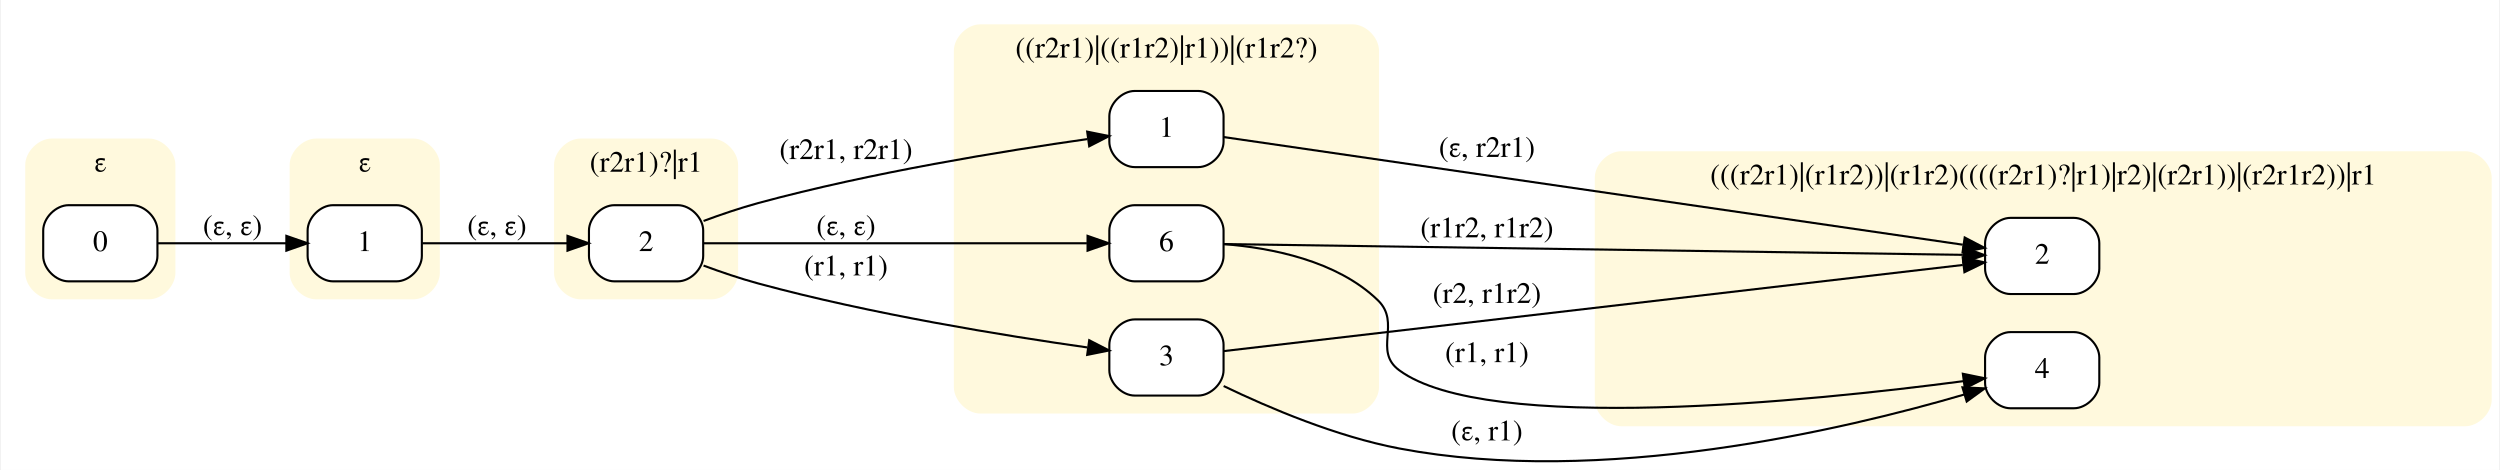
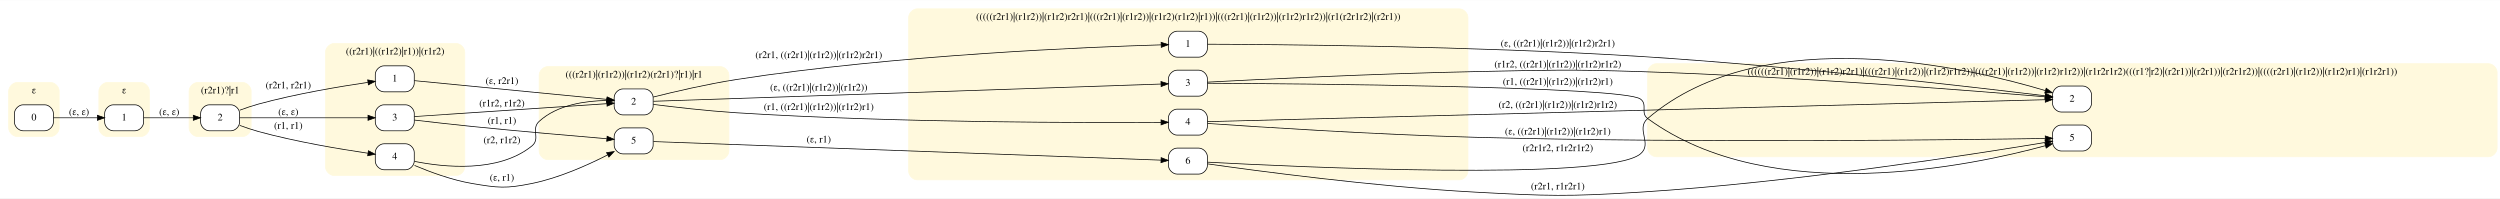
- <svg xmlns="http://www.w3.org/2000/svg" width="1181pt" height="222pt" viewBox="0.00 0.00 1181.00 222.16">
-   <g id="graph0" class="graph" transform="scale(1 1) rotate(0) translate(4 218.16)">
-     <polygon fill="white" stroke="transparent" points="-4,4 -4,-218.16 1177,-218.16 1177,4 -4,4" />
+ <svg xmlns="http://www.w3.org/2000/svg" width="3464pt" height="275pt" viewBox="0.00 0.00 3464.00 274.55">
+   <g id="graph0" class="graph" transform="scale(1 1) rotate(0) translate(4 270.55)">
+     <polygon fill="white" stroke="transparent" points="-4,4 -4,-270.55 3460,-270.55 3460,4 -4,4" />
    <g id="clust1" class="cluster">
-       <path fill="#fff9dd" stroke="#fff9dd" d="M20,-77.16C20,-77.16 66,-77.16 66,-77.16 72,-77.16 78,-83.16 78,-89.16 78,-89.16 78,-140.16 78,-140.16 78,-146.16 72,-152.16 66,-152.16 66,-152.16 20,-152.16 20,-152.16 14,-152.16 8,-146.16 8,-140.16 8,-140.16 8,-89.16 8,-89.16 8,-83.16 14,-77.16 20,-77.16" />
-       <text text-anchor="middle" x="43" y="-136.96" font-family="Times,serif" font-size="14.00">ε</text>
+       <path fill="#fff9dd" stroke="#fff9dd" d="M20,-81.55C20,-81.55 66,-81.55 66,-81.55 72,-81.55 78,-87.55 78,-93.55 78,-93.55 78,-144.55 78,-144.55 78,-150.55 72,-156.55 66,-156.55 66,-156.55 20,-156.55 20,-156.55 14,-156.55 8,-150.55 8,-144.55 8,-144.55 8,-93.55 8,-93.55 8,-87.55 14,-81.55 20,-81.55" />
+       <text text-anchor="middle" x="43" y="-141.35" font-family="Times,serif" font-size="14.00">ε</text>
    </g>
    <g id="clust2" class="cluster">
-       <path fill="#fff9dd" stroke="#fff9dd" d="M145,-77.16C145,-77.16 191,-77.16 191,-77.16 197,-77.16 203,-83.16 203,-89.16 203,-89.16 203,-140.16 203,-140.16 203,-146.16 197,-152.16 191,-152.16 191,-152.16 145,-152.16 145,-152.16 139,-152.16 133,-146.16 133,-140.16 133,-140.16 133,-89.16 133,-89.16 133,-83.16 139,-77.16 145,-77.16" />
-       <text text-anchor="middle" x="168" y="-136.96" font-family="Times,serif" font-size="14.00">ε</text>
+       <path fill="#fff9dd" stroke="#fff9dd" d="M145,-81.55C145,-81.55 191,-81.55 191,-81.55 197,-81.55 203,-87.55 203,-93.55 203,-93.55 203,-144.55 203,-144.55 203,-150.55 197,-156.55 191,-156.55 191,-156.55 145,-156.55 145,-156.55 139,-156.55 133,-150.55 133,-144.55 133,-144.55 133,-93.55 133,-93.55 133,-87.55 139,-81.55 145,-81.55" />
+       <text text-anchor="middle" x="168" y="-141.35" font-family="Times,serif" font-size="14.00">ε</text>
    </g>
    <g id="clust3" class="cluster">
-       <path fill="#fff9dd" stroke="#fff9dd" d="M270,-77.16C270,-77.16 332,-77.16 332,-77.16 338,-77.16 344,-83.16 344,-89.16 344,-89.16 344,-140.16 344,-140.16 344,-146.16 338,-152.16 332,-152.16 332,-152.16 270,-152.16 270,-152.16 264,-152.16 258,-146.16 258,-140.16 258,-140.16 258,-89.16 258,-89.16 258,-83.16 264,-77.16 270,-77.16" />
-       <text text-anchor="middle" x="301" y="-136.96" font-family="Times,serif" font-size="14.00">(r2r1)?|r1</text>
+       <path fill="#fff9dd" stroke="#fff9dd" d="M270,-81.55C270,-81.55 332,-81.55 332,-81.55 338,-81.55 344,-87.55 344,-93.55 344,-93.55 344,-144.55 344,-144.55 344,-150.55 338,-156.55 332,-156.55 332,-156.55 270,-156.55 270,-156.55 264,-156.55 258,-150.55 258,-144.55 258,-144.55 258,-93.55 258,-93.55 258,-87.55 264,-81.55 270,-81.55" />
+       <text text-anchor="middle" x="301" y="-141.35" font-family="Times,serif" font-size="14.00">(r2r1)?|r1</text>
    </g>
    <g id="clust4" class="cluster">
-       <path fill="#fff9dd" stroke="#fff9dd" d="M459,-23.16C459,-23.16 635,-23.16 635,-23.16 641,-23.16 647,-29.16 647,-35.16 647,-35.16 647,-194.16 647,-194.16 647,-200.16 641,-206.16 635,-206.16 635,-206.16 459,-206.16 459,-206.16 453,-206.16 447,-200.16 447,-194.16 447,-194.16 447,-35.16 447,-35.16 447,-29.16 453,-23.16 459,-23.16" />
-       <text text-anchor="middle" x="547" y="-190.96" font-family="Times,serif" font-size="14.00">((r2r1)|((r1r2)|r1))|(r1r2?)</text>
+       <path fill="#fff9dd" stroke="#fff9dd" d="M459,-27.55C459,-27.55 628,-27.55 628,-27.55 634,-27.55 640,-33.55 640,-39.55 640,-39.55 640,-198.55 640,-198.55 640,-204.55 634,-210.55 628,-210.55 628,-210.55 459,-210.55 459,-210.55 453,-210.55 447,-204.55 447,-198.55 447,-198.55 447,-39.55 447,-39.55 447,-33.55 453,-27.55 459,-27.55" />
+       <text text-anchor="middle" x="543.5" y="-195.35" font-family="Times,serif" font-size="14.00">((r2r1)|((r1r2)|r1))|(r1r2)</text>
    </g>
    <g id="clust5" class="cluster">
-       <path fill="#fff9dd" stroke="#fff9dd" d="M762,-17.16C762,-17.16 1161,-17.16 1161,-17.16 1167,-17.16 1173,-23.16 1173,-29.16 1173,-29.16 1173,-134.16 1173,-134.16 1173,-140.16 1167,-146.16 1161,-146.16 1161,-146.16 762,-146.16 762,-146.16 756,-146.16 750,-140.16 750,-134.16 750,-134.16 750,-29.16 750,-29.16 750,-23.16 756,-17.16 762,-17.16" />
-       <text text-anchor="middle" x="961.5" y="-130.96" font-family="Times,serif" font-size="14.00">(((r2r1)|(r1r2))|(r1r2)((((r2r1)?|r1)|r2)|(r2r1))|(r2r1r2))|r1</text>
+       <path fill="#fff9dd" stroke="#fff9dd" d="M755,-49.55C755,-49.55 994,-49.55 994,-49.55 1000,-49.55 1006,-55.55 1006,-61.55 1006,-61.55 1006,-166.55 1006,-166.55 1006,-172.55 1000,-178.55 994,-178.55 994,-178.55 755,-178.55 755,-178.55 749,-178.55 743,-172.55 743,-166.55 743,-166.55 743,-61.55 743,-61.55 743,-55.55 749,-49.55 755,-49.55" />
+       <text text-anchor="middle" x="874.5" y="-163.35" font-family="Times,serif" font-size="14.00">(((r2r1)|(r1r2))|(r1r2)(r2r1)?|r1)|r1</text>
+     </g>
+     <g id="clust6" class="cluster">
+       <path fill="#fff9dd" stroke="#fff9dd" d="M1267,-21.55C1267,-21.55 2018,-21.55 2018,-21.55 2024,-21.55 2030,-27.55 2030,-33.55 2030,-33.55 2030,-246.55 2030,-246.55 2030,-252.55 2024,-258.55 2018,-258.55 2018,-258.55 1267,-258.55 1267,-258.55 1261,-258.55 1255,-252.55 1255,-246.55 1255,-246.55 1255,-33.55 1255,-33.55 1255,-27.55 1261,-21.55 1267,-21.55" />
+       <text text-anchor="middle" x="1642.5" y="-243.35" font-family="Times,serif" font-size="14.00">(((((r2r1)|(r1r2))|(r1r2)r2r1)|(((r2r1)|(r1r2))|(r1r2)(r1r2)|r1))|(((r2r1)|(r1r2))|(r1r2)r1r2))|(r1(r2r1r2)|(r2r1))</text>
+     </g>
+     <g id="clust7" class="cluster">
+       <path fill="#fff9dd" stroke="#fff9dd" d="M2291,-53.55C2291,-53.55 3444,-53.55 3444,-53.55 3450,-53.55 3456,-59.55 3456,-65.55 3456,-65.55 3456,-170.55 3456,-170.55 3456,-176.55 3450,-182.55 3444,-182.55 3444,-182.55 2291,-182.55 2291,-182.55 2285,-182.55 2279,-176.55 2279,-170.55 2279,-170.55 2279,-65.55 2279,-65.55 2279,-59.55 2285,-53.55 2291,-53.55" />
+       <text text-anchor="middle" x="2867.5" y="-167.35" font-family="Times,serif" font-size="14.00">((((((r2r1)|(r1r2))|(r1r2)r2r1)|(((r2r1)|(r1r2))|(r1r2)r1r2))|(((r2r1)|(r1r2))|(r1r2)r1r2))|(r1r2r1r2)(((r1?|r2)|(r2r1))|(r2r1))|(r2r1r2))|((((r2r1)|(r1r2))|(r1r2)r1)|(r1r2r1))</text>
    </g>
    <g id="node1" class="node">
-       <path fill="#ffffff" stroke="black" d="M58,-121.16C58,-121.16 28,-121.16 28,-121.16 22,-121.16 16,-115.16 16,-109.16 16,-109.16 16,-97.16 16,-97.16 16,-91.16 22,-85.16 28,-85.16 28,-85.16 58,-85.16 58,-85.16 64,-85.16 70,-91.16 70,-97.16 70,-97.16 70,-109.16 70,-109.16 70,-115.16 64,-121.16 58,-121.16" />
-       <text text-anchor="middle" x="43" y="-99.46" font-family="Times,serif" font-size="14.00">0</text>
+       <path fill="#ffffff" stroke="black" d="M58,-125.55C58,-125.55 28,-125.55 28,-125.55 22,-125.55 16,-119.55 16,-113.55 16,-113.55 16,-101.55 16,-101.55 16,-95.55 22,-89.55 28,-89.55 28,-89.55 58,-89.55 58,-89.55 64,-89.55 70,-95.55 70,-101.55 70,-101.55 70,-113.55 70,-113.55 70,-119.55 64,-125.55 58,-125.55" />
+       <text text-anchor="middle" x="43" y="-103.85" font-family="Times,serif" font-size="14.00">0</text>
    </g>
    <g id="node2" class="node">
-       <path fill="#ffffff" stroke="black" d="M183,-121.16C183,-121.16 153,-121.16 153,-121.16 147,-121.16 141,-115.16 141,-109.16 141,-109.16 141,-97.16 141,-97.16 141,-91.16 147,-85.16 153,-85.16 153,-85.16 183,-85.16 183,-85.16 189,-85.16 195,-91.16 195,-97.16 195,-97.16 195,-109.16 195,-109.16 195,-115.16 189,-121.16 183,-121.16" />
-       <text text-anchor="middle" x="168" y="-99.46" font-family="Times,serif" font-size="14.00">1</text>
+       <path fill="#ffffff" stroke="black" d="M183,-125.55C183,-125.55 153,-125.55 153,-125.55 147,-125.55 141,-119.55 141,-113.55 141,-113.55 141,-101.55 141,-101.55 141,-95.55 147,-89.55 153,-89.55 153,-89.55 183,-89.55 183,-89.55 189,-89.55 195,-95.55 195,-101.55 195,-101.55 195,-113.55 195,-113.55 195,-119.55 189,-125.55 183,-125.55" />
+       <text text-anchor="middle" x="168" y="-103.85" font-family="Times,serif" font-size="14.00">1</text>
    </g>
    <g id="edge1" class="edge">
-       <path fill="none" stroke="black" d="M70.09,-103.16C87.78,-103.16 111.4,-103.16 130.9,-103.16" />
-       <polygon fill="black" stroke="black" points="130.95,-106.66 140.95,-103.16 130.95,-99.66 130.95,-106.66" />
-       <text text-anchor="middle" x="105.5" y="-106.96" font-family="Times,serif" font-size="14.00">(ε, ε)</text>
+       <path fill="none" stroke="black" d="M70.09,-107.55C87.78,-107.55 111.4,-107.55 130.9,-107.55" />
+       <polygon fill="black" stroke="black" points="130.95,-111.05 140.95,-107.55 130.95,-104.05 130.95,-111.05" />
+       <text text-anchor="middle" x="105.5" y="-111.35" font-family="Times,serif" font-size="14.00">(ε, ε)</text>
    </g>
    <g id="node3" class="node">
-       <path fill="#ffffff" stroke="black" d="M316,-121.16C316,-121.16 286,-121.16 286,-121.16 280,-121.16 274,-115.16 274,-109.16 274,-109.16 274,-97.16 274,-97.16 274,-91.16 280,-85.16 286,-85.16 286,-85.16 316,-85.16 316,-85.16 322,-85.16 328,-91.16 328,-97.16 328,-97.16 328,-109.16 328,-109.16 328,-115.16 322,-121.16 316,-121.16" />
-       <text text-anchor="middle" x="301" y="-99.46" font-family="Times,serif" font-size="14.00">2</text>
+       <path fill="#ffffff" stroke="black" d="M316,-125.55C316,-125.55 286,-125.55 286,-125.55 280,-125.55 274,-119.55 274,-113.55 274,-113.55 274,-101.55 274,-101.55 274,-95.55 280,-89.55 286,-89.55 286,-89.55 316,-89.55 316,-89.55 322,-89.55 328,-95.55 328,-101.55 328,-101.55 328,-113.55 328,-113.55 328,-119.55 322,-125.55 316,-125.55" />
+       <text text-anchor="middle" x="301" y="-103.85" font-family="Times,serif" font-size="14.00">2</text>
    </g>
    <g id="edge2" class="edge">
-       <path fill="none" stroke="black" d="M195.19,-103.16C214.83,-103.16 241.94,-103.16 263.67,-103.16" />
-       <polygon fill="black" stroke="black" points="263.85,-106.66 273.85,-103.16 263.85,-99.66 263.85,-106.66" />
-       <text text-anchor="middle" x="230.5" y="-106.96" font-family="Times,serif" font-size="14.00">(ε, ε)</text>
+       <path fill="none" stroke="black" d="M195.19,-107.55C214.83,-107.55 241.94,-107.55 263.67,-107.55" />
+       <polygon fill="black" stroke="black" points="263.85,-111.05 273.85,-107.55 263.85,-104.05 263.85,-111.05" />
+       <text text-anchor="middle" x="230.5" y="-111.35" font-family="Times,serif" font-size="14.00">(ε, ε)</text>
    </g>
    <g id="node4" class="node">
-       <path fill="#ffffff" stroke="black" d="M562,-175.16C562,-175.16 532,-175.16 532,-175.16 526,-175.16 520,-169.16 520,-163.16 520,-163.16 520,-151.16 520,-151.16 520,-145.16 526,-139.16 532,-139.16 532,-139.16 562,-139.16 562,-139.16 568,-139.16 574,-145.16 574,-151.16 574,-151.16 574,-163.16 574,-163.16 574,-169.16 568,-175.16 562,-175.16" />
-       <text text-anchor="middle" x="547" y="-153.46" font-family="Times,serif" font-size="14.00">1</text>
+       <path fill="#ffffff" stroke="black" d="M558,-179.55C558,-179.55 528,-179.55 528,-179.55 522,-179.55 516,-173.55 516,-167.55 516,-167.55 516,-155.55 516,-155.55 516,-149.55 522,-143.55 528,-143.55 528,-143.55 558,-143.55 558,-143.55 564,-143.55 570,-149.55 570,-155.55 570,-155.55 570,-167.55 570,-167.55 570,-173.55 564,-179.55 558,-179.55" />
+       <text text-anchor="middle" x="543" y="-157.85" font-family="Times,serif" font-size="14.00">1</text>
    </g>
    <g id="edge3" class="edge">
-       <path fill="none" stroke="black" d="M328.17,-113.7C336.35,-116.73 345.47,-119.84 354,-122.16 407.35,-136.65 470.69,-146.89 509.61,-152.4" />
-       <polygon fill="black" stroke="black" points="509.53,-155.93 519.91,-153.84 510.49,-148.99 509.53,-155.93" />
-       <text text-anchor="middle" x="395.5" y="-142.96" font-family="Times,serif" font-size="14.00">(r2r1, r2r1)</text>
+       <path fill="none" stroke="black" d="M328.18,-118.08C336.36,-121.1 345.47,-124.22 354,-126.55 405.95,-140.77 467.57,-151.02 505.73,-156.63" />
+       <polygon fill="black" stroke="black" points="505.45,-160.12 515.84,-158.08 506.44,-153.19 505.45,-160.12" />
+       <text text-anchor="middle" x="395.5" y="-148.35" font-family="Times,serif" font-size="14.00">(r2r1, r2r1)</text>
    </g>
    <g id="node5" class="node">
-       <path fill="#ffffff" stroke="black" d="M562,-121.16C562,-121.16 532,-121.16 532,-121.16 526,-121.16 520,-115.16 520,-109.16 520,-109.16 520,-97.16 520,-97.16 520,-91.16 526,-85.16 532,-85.16 532,-85.16 562,-85.16 562,-85.16 568,-85.16 574,-91.16 574,-97.16 574,-97.16 574,-109.16 574,-109.16 574,-115.16 568,-121.16 562,-121.16" />
-       <text text-anchor="middle" x="547" y="-99.46" font-family="Times,serif" font-size="14.00">6</text>
+       <path fill="#ffffff" stroke="black" d="M558,-125.55C558,-125.55 528,-125.55 528,-125.55 522,-125.55 516,-119.55 516,-113.55 516,-113.55 516,-101.55 516,-101.55 516,-95.55 522,-89.55 528,-89.55 528,-89.55 558,-89.55 558,-89.55 564,-89.55 570,-95.55 570,-101.55 570,-101.55 570,-113.55 570,-113.55 570,-119.55 564,-125.55 558,-125.55" />
+       <text text-anchor="middle" x="543" y="-103.85" font-family="Times,serif" font-size="14.00">3</text>
    </g>
    <g id="edge4" class="edge">
-       <path fill="none" stroke="black" d="M328.11,-103.16C371.75,-103.16 459.6,-103.16 509.39,-103.16" />
-       <polygon fill="black" stroke="black" points="509.71,-106.66 519.71,-103.16 509.71,-99.66 509.71,-106.66" />
-       <text text-anchor="middle" x="395.5" y="-106.96" font-family="Times,serif" font-size="14.00">(ε, ε)</text>
+       <path fill="none" stroke="black" d="M328.14,-107.55C371.15,-107.55 456.93,-107.55 505.77,-107.55" />
+       <polygon fill="black" stroke="black" points="505.89,-111.05 515.89,-107.55 505.89,-104.05 505.89,-111.05" />
+       <text text-anchor="middle" x="395.5" y="-111.35" font-family="Times,serif" font-size="14.00">(ε, ε)</text>
    </g>
    <g id="node6" class="node">
-       <path fill="#ffffff" stroke="black" d="M562,-67.16C562,-67.16 532,-67.16 532,-67.16 526,-67.16 520,-61.16 520,-55.16 520,-55.16 520,-43.16 520,-43.16 520,-37.16 526,-31.16 532,-31.16 532,-31.16 562,-31.16 562,-31.16 568,-31.16 574,-37.16 574,-43.16 574,-43.16 574,-55.16 574,-55.16 574,-61.16 568,-67.16 562,-67.16" />
-       <text text-anchor="middle" x="547" y="-45.46" font-family="Times,serif" font-size="14.00">3</text>
+       <path fill="#ffffff" stroke="black" d="M558,-71.55C558,-71.55 528,-71.55 528,-71.55 522,-71.55 516,-65.55 516,-59.55 516,-59.55 516,-47.55 516,-47.55 516,-41.55 522,-35.55 528,-35.55 528,-35.55 558,-35.55 558,-35.55 564,-35.55 570,-41.55 570,-47.55 570,-47.55 570,-59.55 570,-59.55 570,-65.55 564,-71.55 558,-71.55" />
+       <text text-anchor="middle" x="543" y="-49.85" font-family="Times,serif" font-size="14.00">4</text>
    </g>
    <g id="edge5" class="edge">
-       <path fill="none" stroke="black" d="M328.17,-92.61C336.35,-89.58 345.47,-86.47 354,-84.16 407.35,-69.66 470.69,-59.42 509.61,-53.91" />
-       <polygon fill="black" stroke="black" points="510.49,-57.32 519.91,-52.48 509.53,-50.39 510.49,-57.32" />
-       <text text-anchor="middle" x="395.5" y="-87.96" font-family="Times,serif" font-size="14.00">(r1, r1)</text>
+       <path fill="none" stroke="black" d="M328.18,-97.02C336.36,-93.99 345.47,-90.88 354,-88.55 405.95,-74.33 467.57,-64.07 505.73,-58.47" />
+       <polygon fill="black" stroke="black" points="506.44,-61.91 515.84,-57.02 505.45,-54.98 506.44,-61.91" />
+       <text text-anchor="middle" x="395.5" y="-92.35" font-family="Times,serif" font-size="14.00">(r1, r1)</text>
    </g>
    <g id="node7" class="node">
-       <path fill="#ffffff" stroke="black" d="M976,-115.16C976,-115.16 946,-115.16 946,-115.16 940,-115.16 934,-109.16 934,-103.16 934,-103.16 934,-91.16 934,-91.16 934,-85.16 940,-79.16 946,-79.16 946,-79.16 976,-79.16 976,-79.16 982,-79.16 988,-85.16 988,-91.16 988,-91.16 988,-103.16 988,-103.16 988,-109.16 982,-115.16 976,-115.16" />
-       <text text-anchor="middle" x="961" y="-93.46" font-family="Times,serif" font-size="14.00">2</text>
+       <path fill="#ffffff" stroke="black" d="M889,-147.55C889,-147.55 859,-147.55 859,-147.55 853,-147.55 847,-141.55 847,-135.55 847,-135.55 847,-123.55 847,-123.55 847,-117.55 853,-111.55 859,-111.55 859,-111.55 889,-111.55 889,-111.55 895,-111.55 901,-117.55 901,-123.55 901,-123.55 901,-135.55 901,-135.55 901,-141.55 895,-147.55 889,-147.55" />
+       <text text-anchor="middle" x="874" y="-125.85" font-family="Times,serif" font-size="14.00">2</text>
    </g>
    <g id="edge6" class="edge">
-       <path fill="none" stroke="black" d="M574.09,-153.36C645.02,-143.03 841.56,-114.4 923.45,-102.48" />
-       <polygon fill="black" stroke="black" points="924.37,-105.88 933.76,-100.98 923.36,-98.95 924.37,-105.88" />
-       <text text-anchor="middle" x="698.5" y="-143.96" font-family="Times,serif" font-size="14.00">(ε, r2r1)</text>
+       <path fill="none" stroke="black" d="M570.09,-159.01C628.52,-153.33 769.98,-139.57 836.84,-133.07" />
+       <polygon fill="black" stroke="black" points="837.29,-136.54 846.91,-132.09 836.61,-129.57 837.29,-136.54" />
+       <text text-anchor="middle" x="691.5" y="-154.35" font-family="Times,serif" font-size="14.00">(ε, r2r1)</text>
    </g>
    <g id="edge7" class="edge">
-       <path fill="none" stroke="black" d="M574.09,-102.78C645.02,-101.74 841.56,-98.88 923.45,-97.69" />
-       <polygon fill="black" stroke="black" points="923.82,-101.18 933.76,-97.54 923.71,-94.18 923.82,-101.18" />
-       <text text-anchor="middle" x="698.5" y="-105.96" font-family="Times,serif" font-size="14.00">(r1r2, r1r2)</text>
+       <path fill="none" stroke="black" d="M570.09,-109.29C628.52,-113.2 769.98,-122.66 836.84,-127.13" />
+       <polygon fill="black" stroke="black" points="836.69,-130.63 846.91,-127.8 837.16,-123.65 836.69,-130.63" />
+       <text text-anchor="middle" x="691.5" y="-123.35" font-family="Times,serif" font-size="14.00">(r1r2, r1r2)</text>
    </g>
    <g id="node8" class="node">
-       <path fill="#ffffff" stroke="black" d="M976,-61.16C976,-61.16 946,-61.16 946,-61.16 940,-61.16 934,-55.16 934,-49.16 934,-49.16 934,-37.16 934,-37.16 934,-31.16 940,-25.16 946,-25.16 946,-25.16 976,-25.16 976,-25.16 982,-25.16 988,-31.16 988,-37.16 988,-37.16 988,-49.16 988,-49.16 988,-55.16 982,-61.16 976,-61.16" />
-       <text text-anchor="middle" x="961" y="-39.46" font-family="Times,serif" font-size="14.00">4</text>
+       <path fill="#ffffff" stroke="black" d="M889,-93.55C889,-93.55 859,-93.55 859,-93.55 853,-93.55 847,-87.55 847,-81.55 847,-81.55 847,-69.55 847,-69.55 847,-63.55 853,-57.55 859,-57.55 859,-57.55 889,-57.55 889,-57.55 895,-57.55 901,-63.55 901,-69.55 901,-69.55 901,-81.55 901,-81.55 901,-87.55 895,-93.55 889,-93.55" />
+       <text text-anchor="middle" x="874" y="-71.85" font-family="Times,serif" font-size="14.00">5</text>
    </g>
    <g id="edge8" class="edge">
-       <path fill="none" stroke="black" d="M574.13,-102.75C596.32,-101.01 627.59,-95.03 647,-76.16 657.99,-65.47 644.69,-52.29 657,-43.16 698.19,-12.6 852.42,-28.59 923.59,-37.95" />
-       <polygon fill="black" stroke="black" points="923.49,-41.47 933.87,-39.33 924.43,-34.53 923.49,-41.47" />
-       <text text-anchor="middle" x="698.5" y="-46.96" font-family="Times,serif" font-size="14.00">(r1, r1)</text>
+       <path fill="none" stroke="black" d="M570.12,-104.42C591.56,-101.89 622.73,-98.32 650,-95.55 715.74,-88.88 792.5,-82.25 836.66,-78.55" />
+       <polygon fill="black" stroke="black" points="837.22,-82.01 846.89,-77.69 836.63,-75.04 837.22,-82.01" />
+       <text text-anchor="middle" x="691.5" y="-99.35" font-family="Times,serif" font-size="14.00">(r1, r1)</text>
    </g>
    <g id="edge9" class="edge">
-       <path fill="none" stroke="black" d="M574.09,-52.19C645.02,-60.46 841.56,-83.36 923.45,-92.9" />
-       <polygon fill="black" stroke="black" points="923.43,-96.42 933.76,-94.1 924.24,-89.47 923.43,-96.42" />
-       <text text-anchor="middle" x="698.5" y="-74.96" font-family="Times,serif" font-size="14.00">(r2, r1r2)</text>
+       <path fill="none" stroke="black" d="M570.26,-47.19C610.17,-39.18 686.36,-30.69 733,-68.55 745.23,-78.48 731.42,-91.87 743,-102.55 768.13,-125.72 807.77,-131.11 836.67,-131.54" />
+       <polygon fill="black" stroke="black" points="836.8,-135.04 846.79,-131.5 836.77,-128.04 836.8,-135.04" />
+       <text text-anchor="middle" x="691.5" y="-72.35" font-family="Times,serif" font-size="14.00">(r2, r1r2)</text>
    </g>
    <g id="edge10" class="edge">
-       <path fill="none" stroke="black" d="M574.04,-35.66C595.61,-25.27 627.42,-11.78 657,-6.16 752.77,12.05 867.36,-15.01 924.27,-31.69" />
-       <polygon fill="black" stroke="black" points="923.3,-35.05 933.88,-34.57 925.31,-28.34 923.3,-35.05" />
-       <text text-anchor="middle" x="698.5" y="-9.96" font-family="Times,serif" font-size="14.00">(ε, r1)</text>
+       <path fill="none" stroke="black" d="M570.35,-41.56C591.41,-32.67 621.94,-21.31 650,-16.55 686.37,-10.38 696.84,-9.24 733,-16.55 770.35,-24.1 810.13,-41.92 837.7,-56.01" />
+       <polygon fill="black" stroke="black" points="836.44,-59.3 846.92,-60.82 839.67,-53.09 836.44,-59.3" />
+       <text text-anchor="middle" x="691.5" y="-20.35" font-family="Times,serif" font-size="14.00">(ε, r1)</text>
+     </g>
+     <g id="node9" class="node">
+       <path fill="#ffffff" stroke="black" d="M1657,-227.55C1657,-227.55 1627,-227.55 1627,-227.55 1621,-227.55 1615,-221.55 1615,-215.55 1615,-215.55 1615,-203.55 1615,-203.55 1615,-197.55 1621,-191.55 1627,-191.55 1627,-191.55 1657,-191.55 1657,-191.55 1663,-191.55 1669,-197.55 1669,-203.55 1669,-203.55 1669,-215.55 1669,-215.55 1669,-221.55 1663,-227.55 1657,-227.55" />
+       <text text-anchor="middle" x="1642" y="-205.85" font-family="Times,serif" font-size="14.00">1</text>
+     </g>
+     <g id="edge11" class="edge">
+       <path fill="none" stroke="black" d="M901.06,-136.3C929.22,-143.36 975.51,-154.26 1016,-160.55 1238.1,-195.05 1508.58,-205.77 1604.86,-208.63" />
+       <polygon fill="black" stroke="black" points="1604.84,-212.13 1614.94,-208.92 1605.04,-205.14 1604.84,-212.13" />
+       <text text-anchor="middle" x="1130.5" y="-190.35" font-family="Times,serif" font-size="14.00">(r2r1, ((r2r1)|(r1r2))|(r1r2)r2r1)</text>
+     </g>
+     <g id="node10" class="node">
+       <path fill="#ffffff" stroke="black" d="M1657,-173.55C1657,-173.55 1627,-173.55 1627,-173.55 1621,-173.55 1615,-167.55 1615,-161.55 1615,-161.55 1615,-149.55 1615,-149.55 1615,-143.55 1621,-137.55 1627,-137.55 1627,-137.55 1657,-137.55 1657,-137.55 1663,-137.55 1669,-143.55 1669,-149.55 1669,-149.55 1669,-161.55 1669,-161.55 1669,-167.55 1663,-173.55 1657,-173.55" />
+       <text text-anchor="middle" x="1642" y="-151.85" font-family="Times,serif" font-size="14.00">3</text>
+     </g>
+     <g id="edge12" class="edge">
+       <path fill="none" stroke="black" d="M901.37,-130.44C1016.12,-134.34 1472.16,-149.82 1604.7,-154.32" />
+       <polygon fill="black" stroke="black" points="1604.63,-157.82 1614.74,-154.66 1604.87,-150.82 1604.63,-157.82" />
+       <text text-anchor="middle" x="1130.5" y="-145.35" font-family="Times,serif" font-size="14.00">(ε, ((r2r1)|(r1r2))|(r1r2))</text>
+     </g>
+     <g id="node11" class="node">
+       <path fill="#ffffff" stroke="black" d="M1657,-119.55C1657,-119.55 1627,-119.55 1627,-119.55 1621,-119.55 1615,-113.55 1615,-107.55 1615,-107.55 1615,-95.55 1615,-95.55 1615,-89.55 1621,-83.55 1627,-83.55 1627,-83.55 1657,-83.55 1657,-83.55 1663,-83.55 1669,-89.55 1669,-95.55 1669,-95.55 1669,-107.55 1669,-107.55 1669,-113.55 1663,-119.55 1657,-119.55" />
+       <text text-anchor="middle" x="1642" y="-97.85" font-family="Times,serif" font-size="14.00">4</text>
+     </g>
+     <g id="edge13" class="edge">
+       <path fill="none" stroke="black" d="M901.19,-126.09C929.46,-122.51 975.83,-117.1 1016,-114.55 1239.41,-100.37 1508.56,-100.6 1604.7,-101.23" />
+       <polygon fill="black" stroke="black" points="1604.74,-104.73 1614.77,-101.3 1604.79,-97.73 1604.74,-104.73" />
+       <text text-anchor="middle" x="1130.5" y="-118.35" font-family="Times,serif" font-size="14.00">(r1, ((r2r1)|(r1r2))|(r1r2)r1)</text>
+     </g>
+     <g id="node12" class="node">
+       <path fill="#ffffff" stroke="black" d="M1657,-65.55C1657,-65.55 1627,-65.55 1627,-65.55 1621,-65.55 1615,-59.55 1615,-53.55 1615,-53.55 1615,-41.55 1615,-41.55 1615,-35.55 1621,-29.55 1627,-29.55 1627,-29.55 1657,-29.55 1657,-29.55 1663,-29.55 1669,-35.55 1669,-41.55 1669,-41.55 1669,-53.55 1669,-53.55 1669,-59.55 1663,-65.55 1657,-65.55" />
+       <text text-anchor="middle" x="1642" y="-43.85" font-family="Times,serif" font-size="14.00">6</text>
+     </g>
+     <g id="edge14" class="edge">
+       <path fill="none" stroke="black" d="M901.37,-74.59C1016.12,-70.39 1472.16,-53.72 1604.7,-48.88" />
+       <polygon fill="black" stroke="black" points="1604.88,-52.37 1614.74,-48.51 1604.62,-45.38 1604.88,-52.37" />
+       <text text-anchor="middle" x="1130.5" y="-73.35" font-family="Times,serif" font-size="14.00">(ε, r1)</text>
+     </g>
+     <g id="node13" class="node">
+       <path fill="#ffffff" stroke="black" d="M2882,-151.55C2882,-151.55 2852,-151.55 2852,-151.55 2846,-151.55 2840,-145.55 2840,-139.55 2840,-139.55 2840,-127.55 2840,-127.55 2840,-121.55 2846,-115.55 2852,-115.55 2852,-115.55 2882,-115.55 2882,-115.55 2888,-115.55 2894,-121.55 2894,-127.55 2894,-127.55 2894,-139.55 2894,-139.55 2894,-145.55 2888,-151.55 2882,-151.55" />
+       <text text-anchor="middle" x="2867" y="-129.85" font-family="Times,serif" font-size="14.00">2</text>
+     </g>
+     <g id="edge15" class="edge">
+       <path fill="none" stroke="black" d="M1669.27,-209.51C1755.36,-209.22 2036.8,-207.16 2269,-192.55 2482.19,-179.14 2736.97,-149.35 2829.86,-138.03" />
+       <polygon fill="black" stroke="black" points="2830.37,-141.49 2839.87,-136.81 2829.52,-134.55 2830.37,-141.49" />
+       <text text-anchor="middle" x="2154.5" y="-206.35" font-family="Times,serif" font-size="14.00">(ε, ((r2r1)|(r1r2))|(r1r2)r2r1)</text>
+     </g>
+     <g id="edge16" class="edge">
+       <path fill="none" stroke="black" d="M1669,-156.96C1732.4,-160.32 1900,-168.73 2040,-171.55 2141.76,-173.6 2167.27,-174.78 2269,-171.55 2481.9,-164.78 2736.85,-144.47 2829.83,-136.66" />
+       <polygon fill="black" stroke="black" points="2830.17,-140.14 2839.84,-135.81 2829.58,-133.16 2830.17,-140.14" />
+       <text text-anchor="middle" x="2154.5" y="-177.35" font-family="Times,serif" font-size="14.00">(r1r2, ((r2r1)|(r1r2))|(r1r2)r1r2)</text>
+     </g>
+     <g id="node14" class="node">
+       <path fill="#ffffff" stroke="black" d="M2882,-97.55C2882,-97.55 2852,-97.55 2852,-97.55 2846,-97.55 2840,-91.55 2840,-85.55 2840,-85.55 2840,-73.55 2840,-73.55 2840,-67.55 2846,-61.55 2852,-61.55 2852,-61.55 2882,-61.55 2882,-61.55 2888,-61.55 2894,-67.55 2894,-73.55 2894,-73.55 2894,-85.55 2894,-85.55 2894,-91.55 2888,-97.55 2882,-97.55" />
+       <text text-anchor="middle" x="2867" y="-75.85" font-family="Times,serif" font-size="14.00">5</text>
+     </g>
+     <g id="edge17" class="edge">
+       <path fill="none" stroke="black" d="M1669.13,-155.44C1784.58,-154.84 2244.35,-151.36 2269,-133.55 2279.37,-126.06 2268.67,-114.1 2279,-106.55 2450.44,18.72 2731.12,-41.86 2830.09,-68.89" />
+       <polygon fill="black" stroke="black" points="2829.33,-72.31 2839.9,-71.62 2831.21,-65.57 2829.33,-72.31" />
+       <text text-anchor="middle" x="2154.5" y="-153.35" font-family="Times,serif" font-size="14.00">(r1, ((r2r1)|(r1r2))|(r1r2)r1)</text>
+     </g>
+     <g id="edge18" class="edge">
+       <path fill="none" stroke="black" d="M1669.11,-102.23C1826.34,-106.35 2646.53,-127.81 2829.7,-132.6" />
+       <polygon fill="black" stroke="black" points="2829.79,-136.1 2839.88,-132.87 2829.97,-129.11 2829.79,-136.1" />
+       <text text-anchor="middle" x="2154.5" y="-121.35" font-family="Times,serif" font-size="14.00">(r2, ((r2r1)|(r1r2))|(r1r2)r1r2)</text>
+     </g>
+     <g id="edge19" class="edge">
+       <path fill="none" stroke="black" d="M1669.46,-99.68C1733.2,-95.27 1900.29,-84.33 2040,-80.55 2345.48,-72.29 2714.73,-77.09 2829.92,-78.93" />
+       <polygon fill="black" stroke="black" points="2829.9,-82.43 2839.95,-79.09 2830.01,-75.43 2829.9,-82.43" />
+       <text text-anchor="middle" x="2154.5" y="-84.35" font-family="Times,serif" font-size="14.00">(ε, ((r2r1)|(r1r2))|(r1r2)r1)</text>
+     </g>
+     <g id="edge20" class="edge">
+       <path fill="none" stroke="black" d="M1669.2,-46.08C1781.97,-39.98 2222.37,-18.85 2269,-57.55 2286.1,-71.74 2262.11,-92.1 2279,-106.55 2440.88,-245.05 2729.26,-175.56 2830.04,-145.25" />
+       <polygon fill="black" stroke="black" points="2831.21,-148.55 2839.75,-142.27 2829.16,-141.85 2831.21,-148.55" />
+       <text text-anchor="middle" x="2154.5" y="-61.35" font-family="Times,serif" font-size="14.00">(r2r1r2, r1r2r1r2)</text>
+     </g>
+     <g id="edge21" class="edge">
+       <path fill="none" stroke="black" d="M1669.4,-43.69C1733,-34.62 1899.82,-12.12 2040,-4.55 2141.63,0.94 2167.42,1.81 2269,-4.55 2482.83,-17.93 2737.22,-58.01 2829.94,-73.42" />
+       <polygon fill="black" stroke="black" points="2829.48,-76.89 2839.92,-75.09 2830.64,-69.99 2829.48,-76.89" />
+       <text text-anchor="middle" x="2154.5" y="-8.35" font-family="Times,serif" font-size="14.00">(r2r1, r1r2r1)</text>
    </g>
  </g>
</svg>
